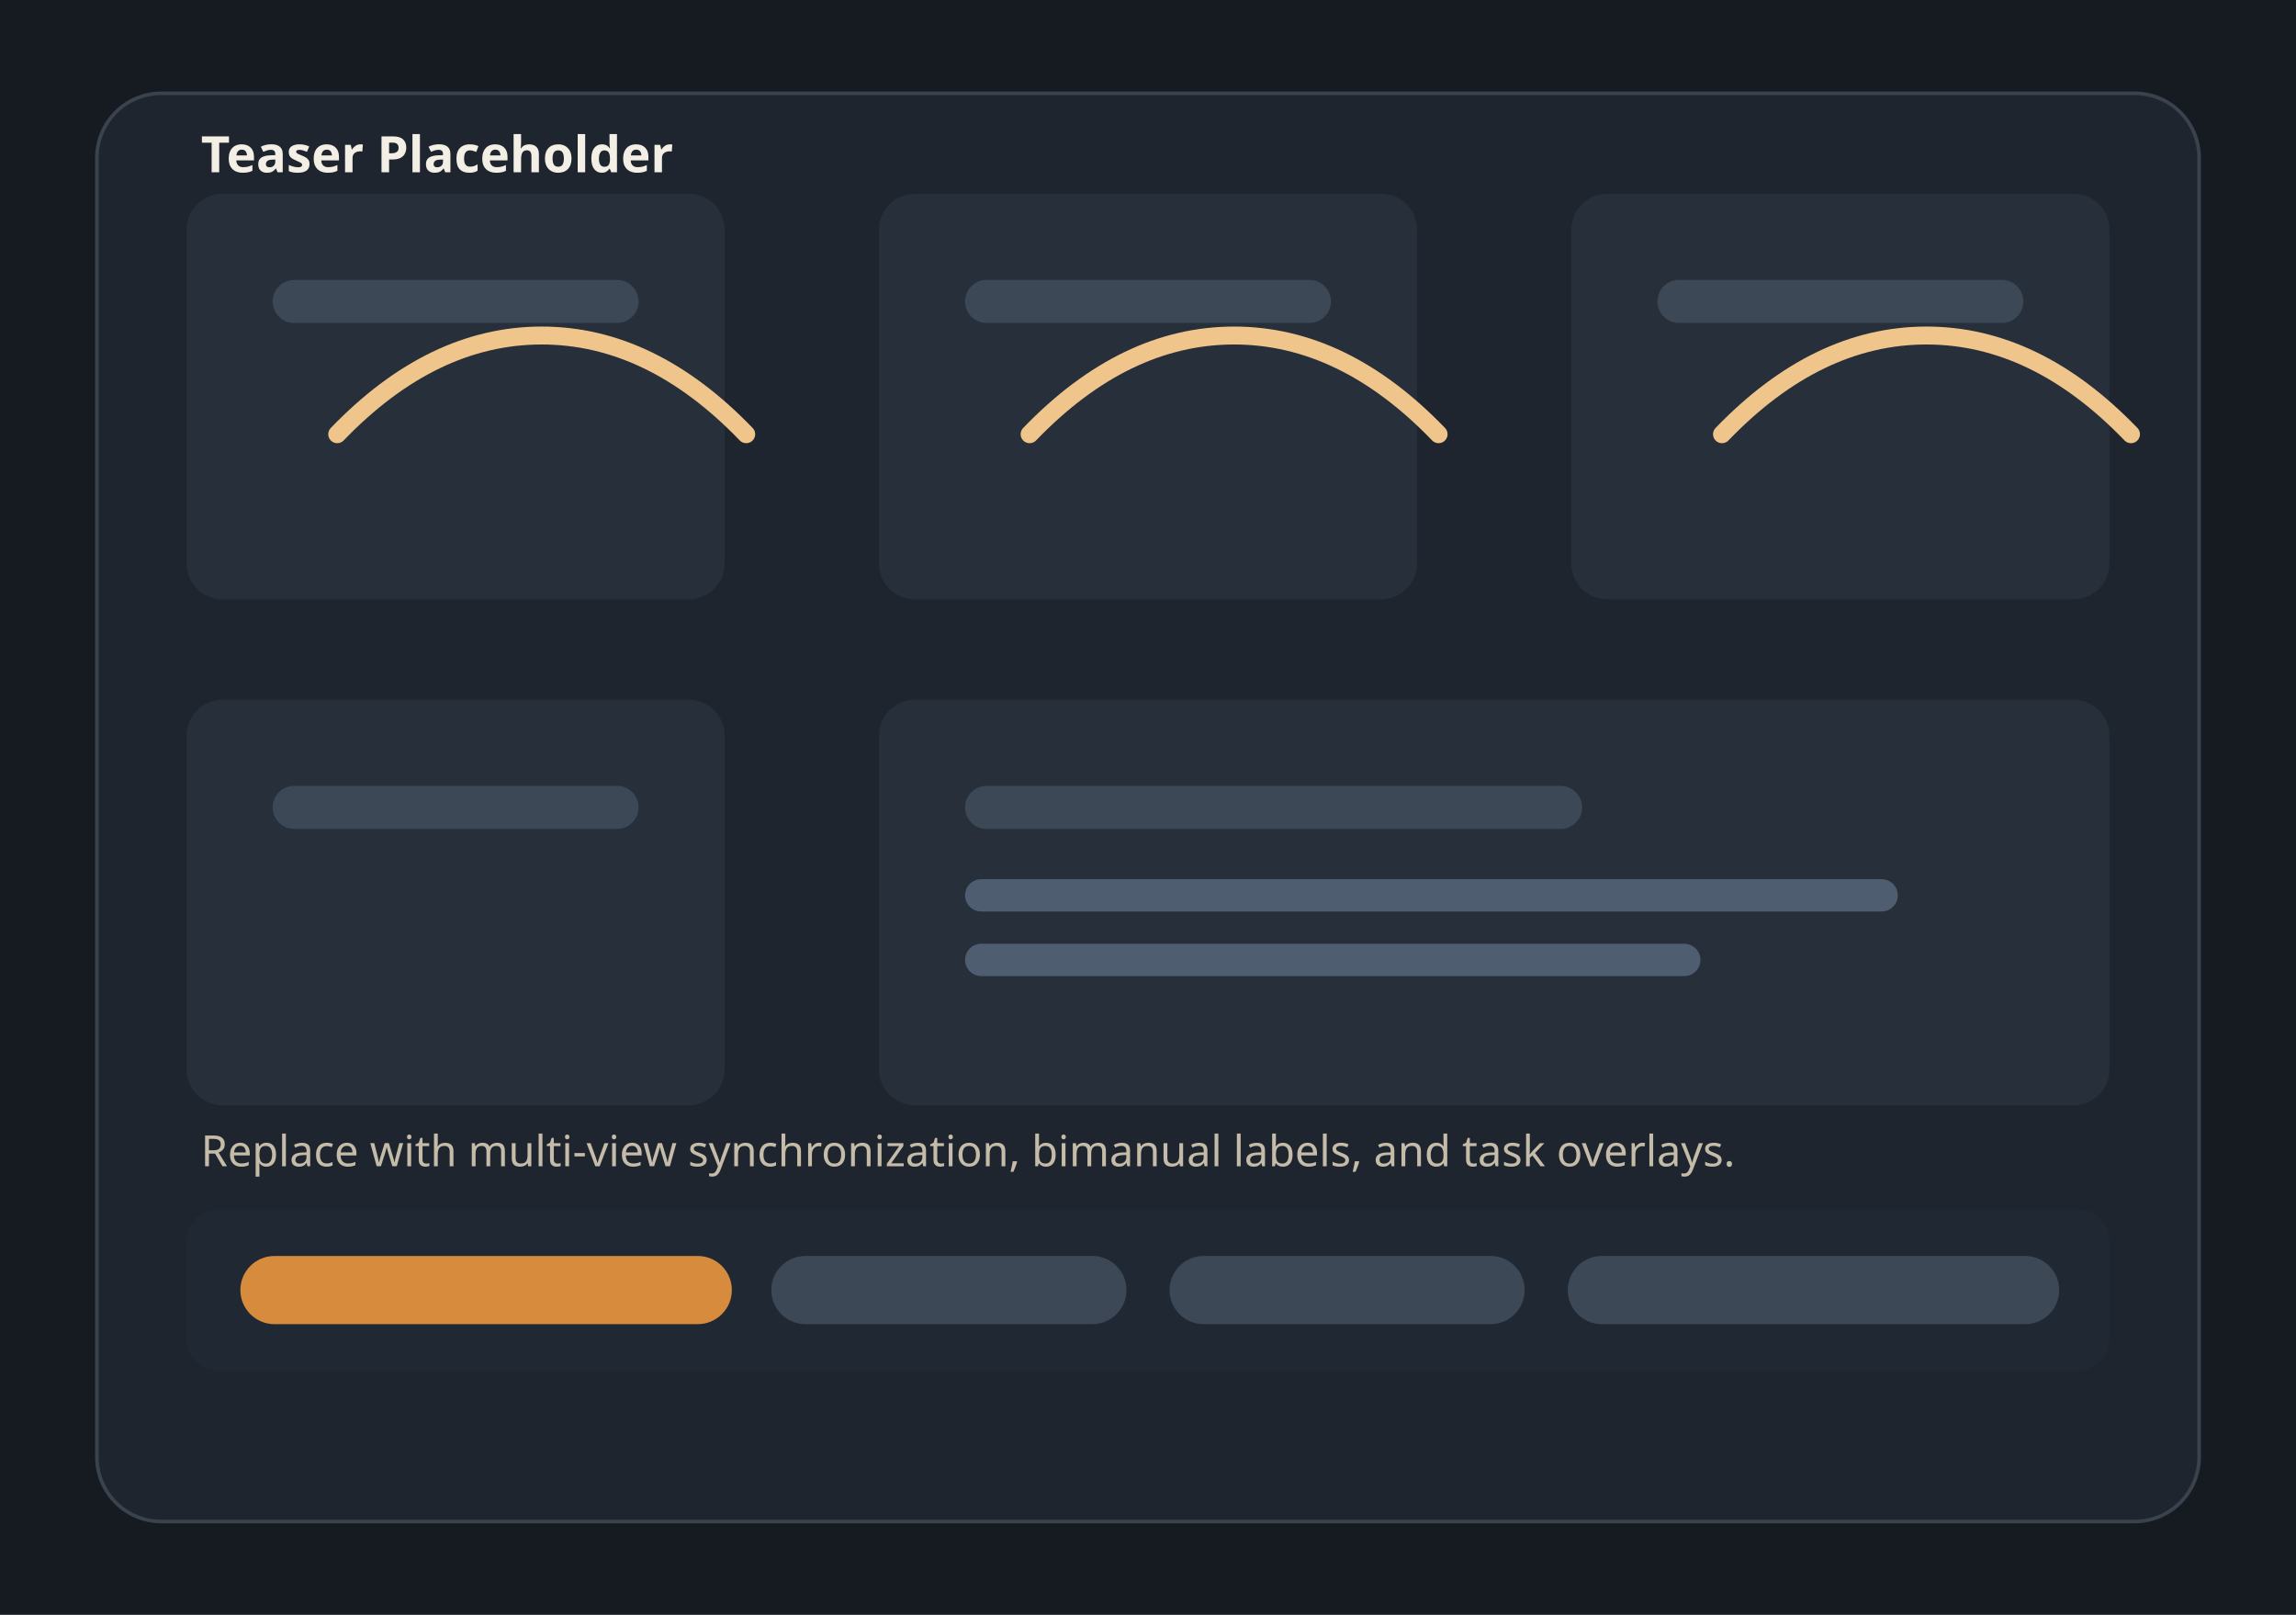
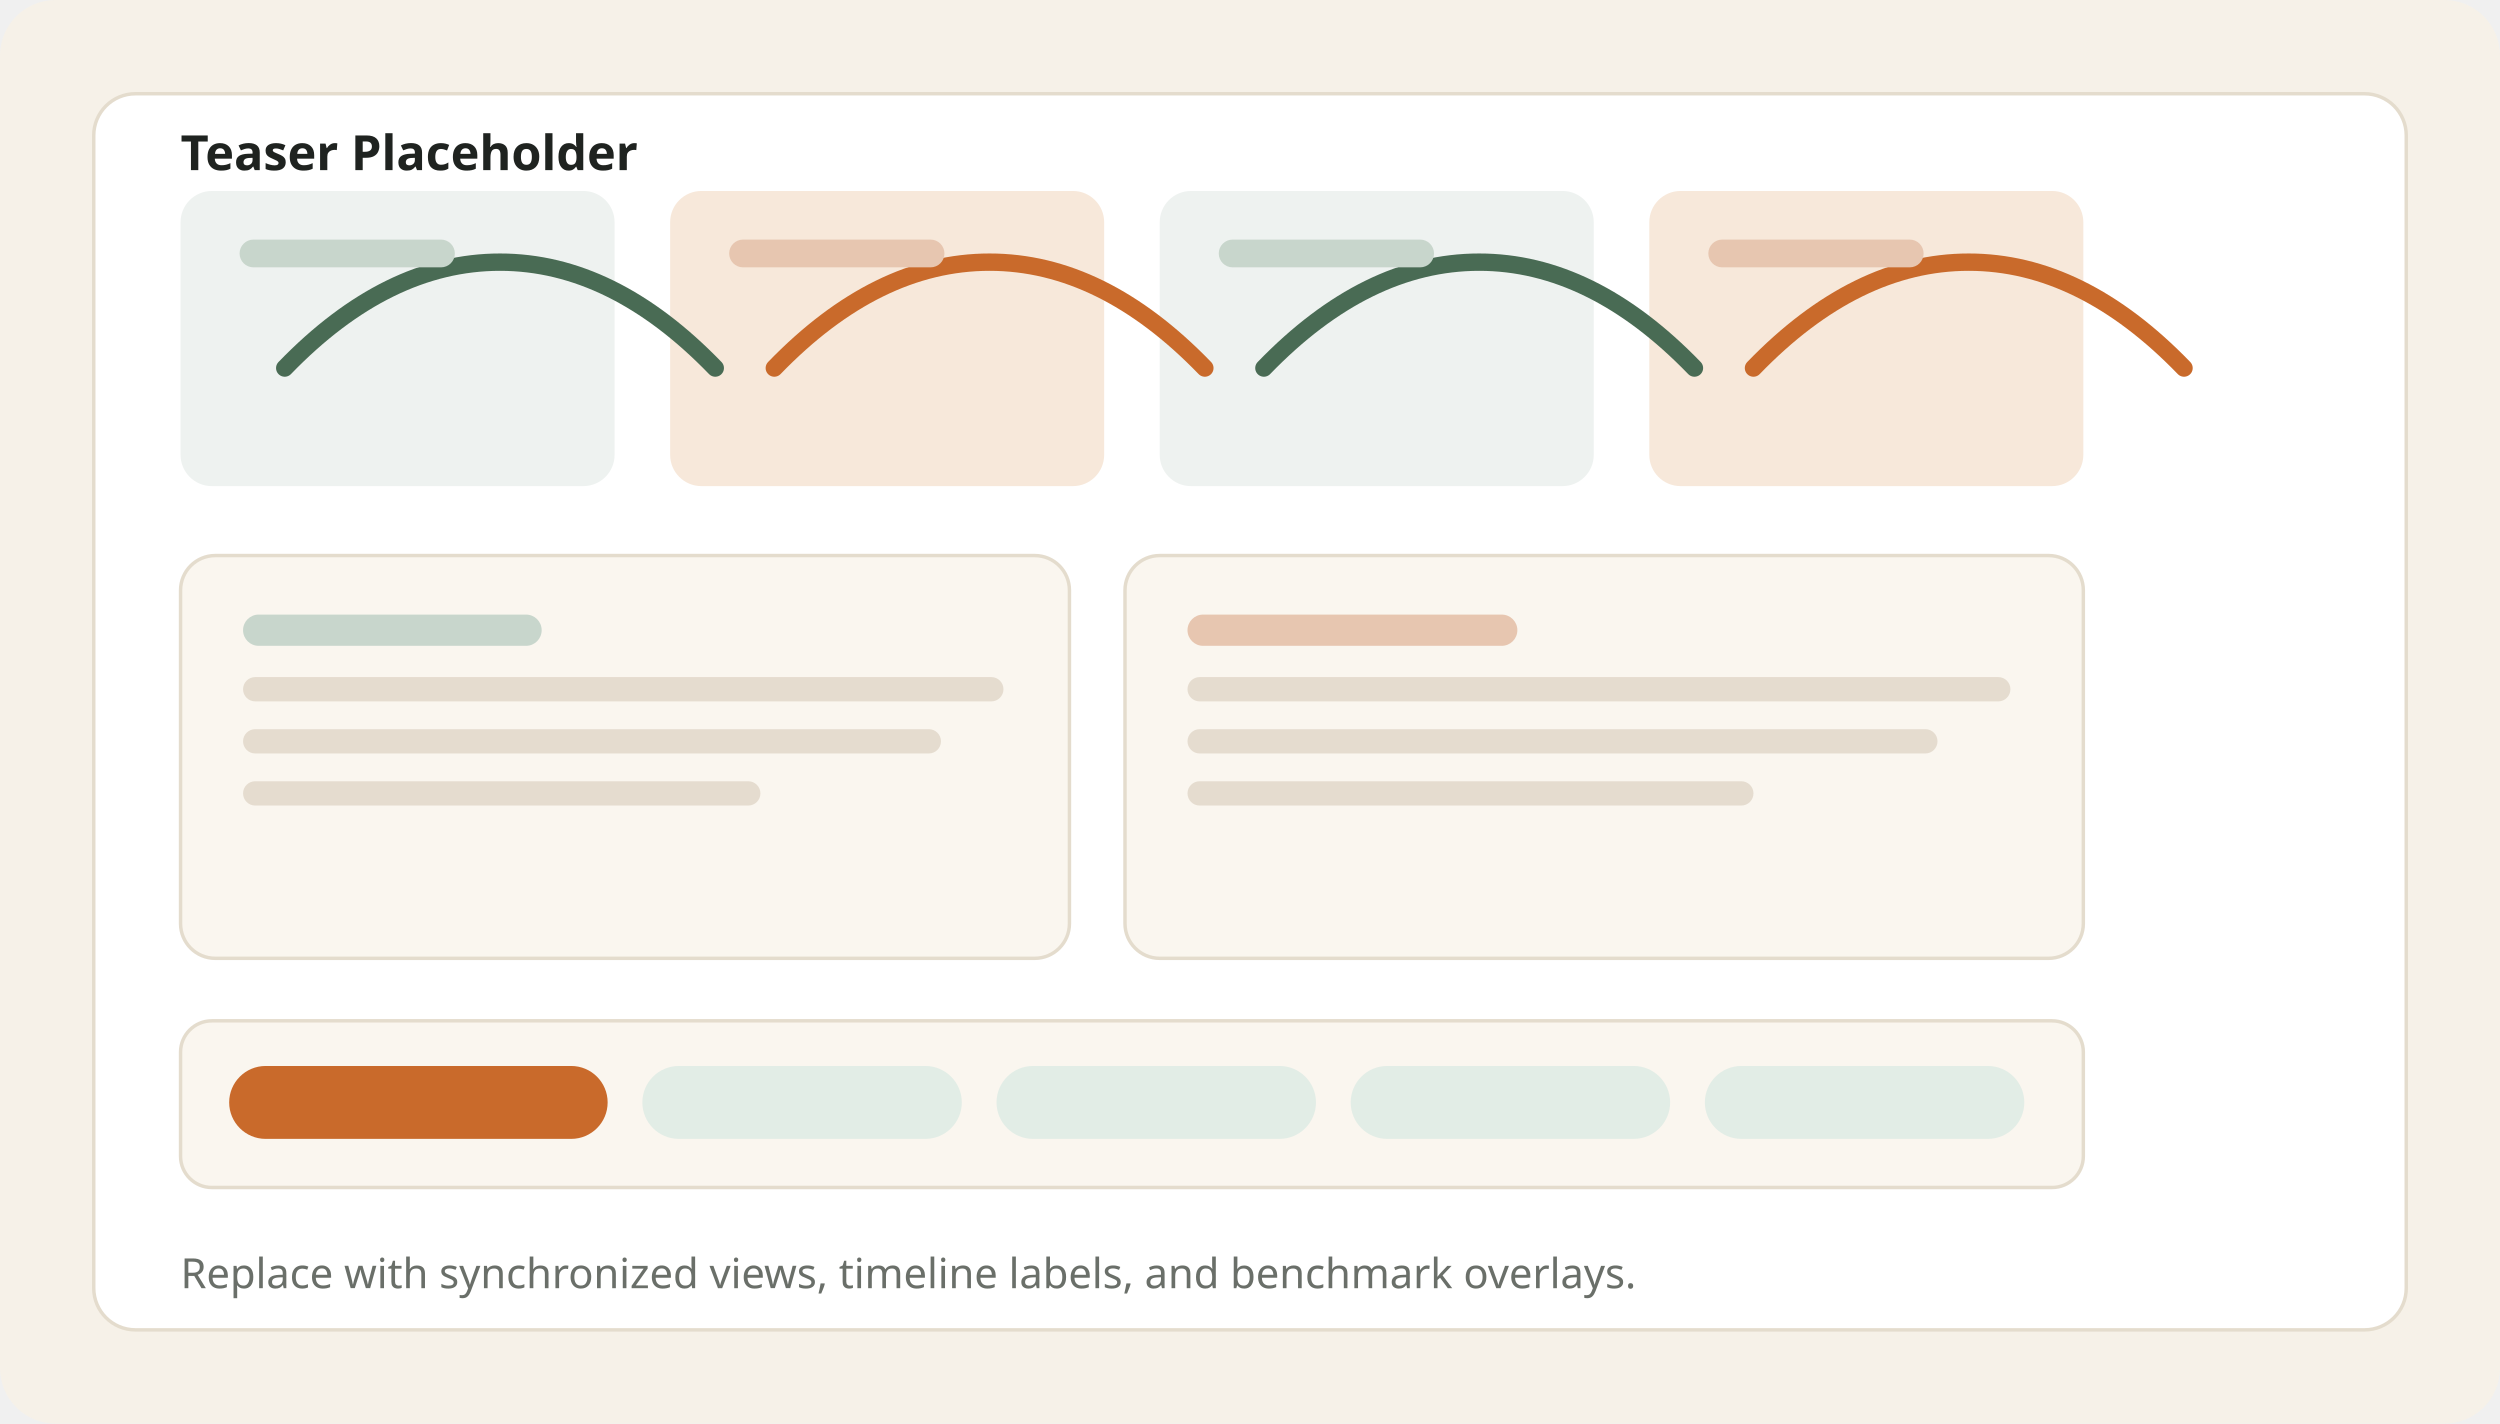
- <svg xmlns="http://www.w3.org/2000/svg" width="1280" height="900" viewBox="0 0 1280 900" fill="none">
-   <rect width="1280" height="900" fill="#161B21" />
-   <rect x="54" y="52" width="1172" height="796" rx="36" fill="#1E252E" stroke="#39424D" stroke-width="2" />
-   <rect x="104" y="108" width="300" height="226" rx="20" fill="#262F3A" />
-   <rect x="490" y="108" width="300" height="226" rx="20" fill="#262F3A" />
-   <rect x="876" y="108" width="300" height="226" rx="20" fill="#262F3A" />
-   <rect x="104" y="390" width="300" height="226" rx="20" fill="#262F3A" />
-   <rect x="490" y="390" width="686" height="226" rx="20" fill="#262F3A" />
-   <rect x="104" y="674" width="1072" height="90" rx="18" fill="#202833" />
-   <rect x="134" y="700" width="274" height="38" rx="19" fill="#D78B3D" />
-   <rect x="430" y="700" width="198" height="38" rx="19" fill="#3C4856" />
-   <rect x="652" y="700" width="198" height="38" rx="19" fill="#3C4856" />
-   <rect x="874" y="700" width="274" height="38" rx="19" fill="#3C4856" />
-   <path d="M188 242C223.333 205.333 261.333 187 302 187C342.667 187 380.667 205.333 416 242" stroke="#F0C58B" stroke-width="10" stroke-linecap="round" />
-   <path d="M574 242C609.333 205.333 647.333 187 688 187C728.667 187 766.667 205.333 802 242" stroke="#F0C58B" stroke-width="10" stroke-linecap="round" />
-   <path d="M960 242C995.333 205.333 1033.33 187 1074 187C1114.67 187 1152.67 205.333 1188 242" stroke="#F0C58B" stroke-width="10" stroke-linecap="round" />
-   <rect x="152" y="156" width="204" height="24" rx="12" fill="#3C4856" />
-   <rect x="538" y="156" width="204" height="24" rx="12" fill="#3C4856" />
-   <rect x="924" y="156" width="204" height="24" rx="12" fill="#3C4856" />
-   <rect x="152" y="438" width="204" height="24" rx="12" fill="#3C4856" />
-   <rect x="538" y="438" width="344" height="24" rx="12" fill="#3C4856" />
-   <rect x="538" y="490" width="520" height="18" rx="9" fill="#4E5D6F" />
-   <rect x="538" y="526" width="410" height="18" rx="9" fill="#4E5D6F" />
-   <text x="112" y="96" fill="#F3EFE5" font-family="IBM Plex Sans, sans-serif" font-size="28" font-weight="600">Teaser Placeholder</text>
-   <text x="112" y="650" fill="#C4BBA8" font-family="IBM Plex Sans, sans-serif" font-size="24">Replace with multi-view synchronization, bimanual labels, and task overlays.</text>
+ <svg xmlns="http://www.w3.org/2000/svg" width="1440" height="820" viewBox="0 0 1440 820" fill="none">
+   <rect width="1440" height="820" rx="32" fill="#F6F1E8" />
+   <rect x="54" y="54" width="1332" height="712" rx="24" fill="#FFFFFF" stroke="#E4DCCD" stroke-width="2" />
+   <rect x="104" y="110" width="250" height="170" rx="18" fill="#EEF2F0" />
+   <rect x="386" y="110" width="250" height="170" rx="18" fill="#F7E8DA" />
+   <rect x="668" y="110" width="250" height="170" rx="18" fill="#EEF2F0" />
+   <rect x="950" y="110" width="250" height="170" rx="18" fill="#F7E8DA" />
+   <rect x="104" y="320" width="512" height="232" rx="20" fill="#FAF6EF" stroke="#E4DCCD" stroke-width="2" />
+   <rect x="648" y="320" width="552" height="232" rx="20" fill="#FAF6EF" stroke="#E4DCCD" stroke-width="2" />
+   <rect x="104" y="588" width="1096" height="96" rx="18" fill="#FAF6EF" stroke="#E4DCCD" stroke-width="2" />
+   <rect x="132" y="614" width="218" height="42" rx="21" fill="#C96A2B" />
+   <rect x="370" y="614" width="184" height="42" rx="21" fill="#E2EDE6" />
+   <rect x="574" y="614" width="184" height="42" rx="21" fill="#E2EDE6" />
+   <rect x="778" y="614" width="184" height="42" rx="21" fill="#E2EDE6" />
+   <rect x="982" y="614" width="184" height="42" rx="21" fill="#E2EDE6" />
+   <path d="M164 212C203.333 171.333 244.667 151 288 151C331.333 151 372.667 171.333 412 212" stroke="#496B54" stroke-width="10" stroke-linecap="round" />
+   <path d="M446 212C485.333 171.333 526.667 151 570 151C613.333 151 654.667 171.333 694 212" stroke="#C96A2B" stroke-width="10" stroke-linecap="round" />
+   <path d="M728 212C767.333 171.333 808.667 151 852 151C895.333 151 936.667 171.333 976 212" stroke="#496B54" stroke-width="10" stroke-linecap="round" />
+   <path d="M1010 212C1049.33 171.333 1090.67 151 1134 151C1177.33 151 1218.67 171.333 1258 212" stroke="#C96A2B" stroke-width="10" stroke-linecap="round" />
+   <rect x="138" y="138" width="124" height="16" rx="8" fill="#C8D6CC" />
+   <rect x="420" y="138" width="124" height="16" rx="8" fill="#E7C6B0" />
+   <rect x="702" y="138" width="124" height="16" rx="8" fill="#C8D6CC" />
+   <rect x="984" y="138" width="124" height="16" rx="8" fill="#E7C6B0" />
+   <rect x="140" y="354" width="172" height="18" rx="9" fill="#C8D6CC" />
+   <rect x="140" y="390" width="438" height="14" rx="7" fill="#E5DCCF" />
+   <rect x="140" y="420" width="402" height="14" rx="7" fill="#E5DCCF" />
+   <rect x="140" y="450" width="298" height="14" rx="7" fill="#E5DCCF" />
+   <rect x="684" y="354" width="190" height="18" rx="9" fill="#E7C6B0" />
+   <rect x="684" y="390" width="474" height="14" rx="7" fill="#E5DCCF" />
+   <rect x="684" y="420" width="432" height="14" rx="7" fill="#E5DCCF" />
+   <rect x="684" y="450" width="326" height="14" rx="7" fill="#E5DCCF" />
+   <text x="104" y="98" fill="#1F2320" font-family="Manrope, sans-serif" font-size="28" font-weight="700">Teaser Placeholder</text>
+   <text x="104" y="742" fill="#6A6F69" font-family="Manrope, sans-serif" font-size="24">Replace with synchronized views, timeline labels, and benchmark overlays.</text>
</svg>
